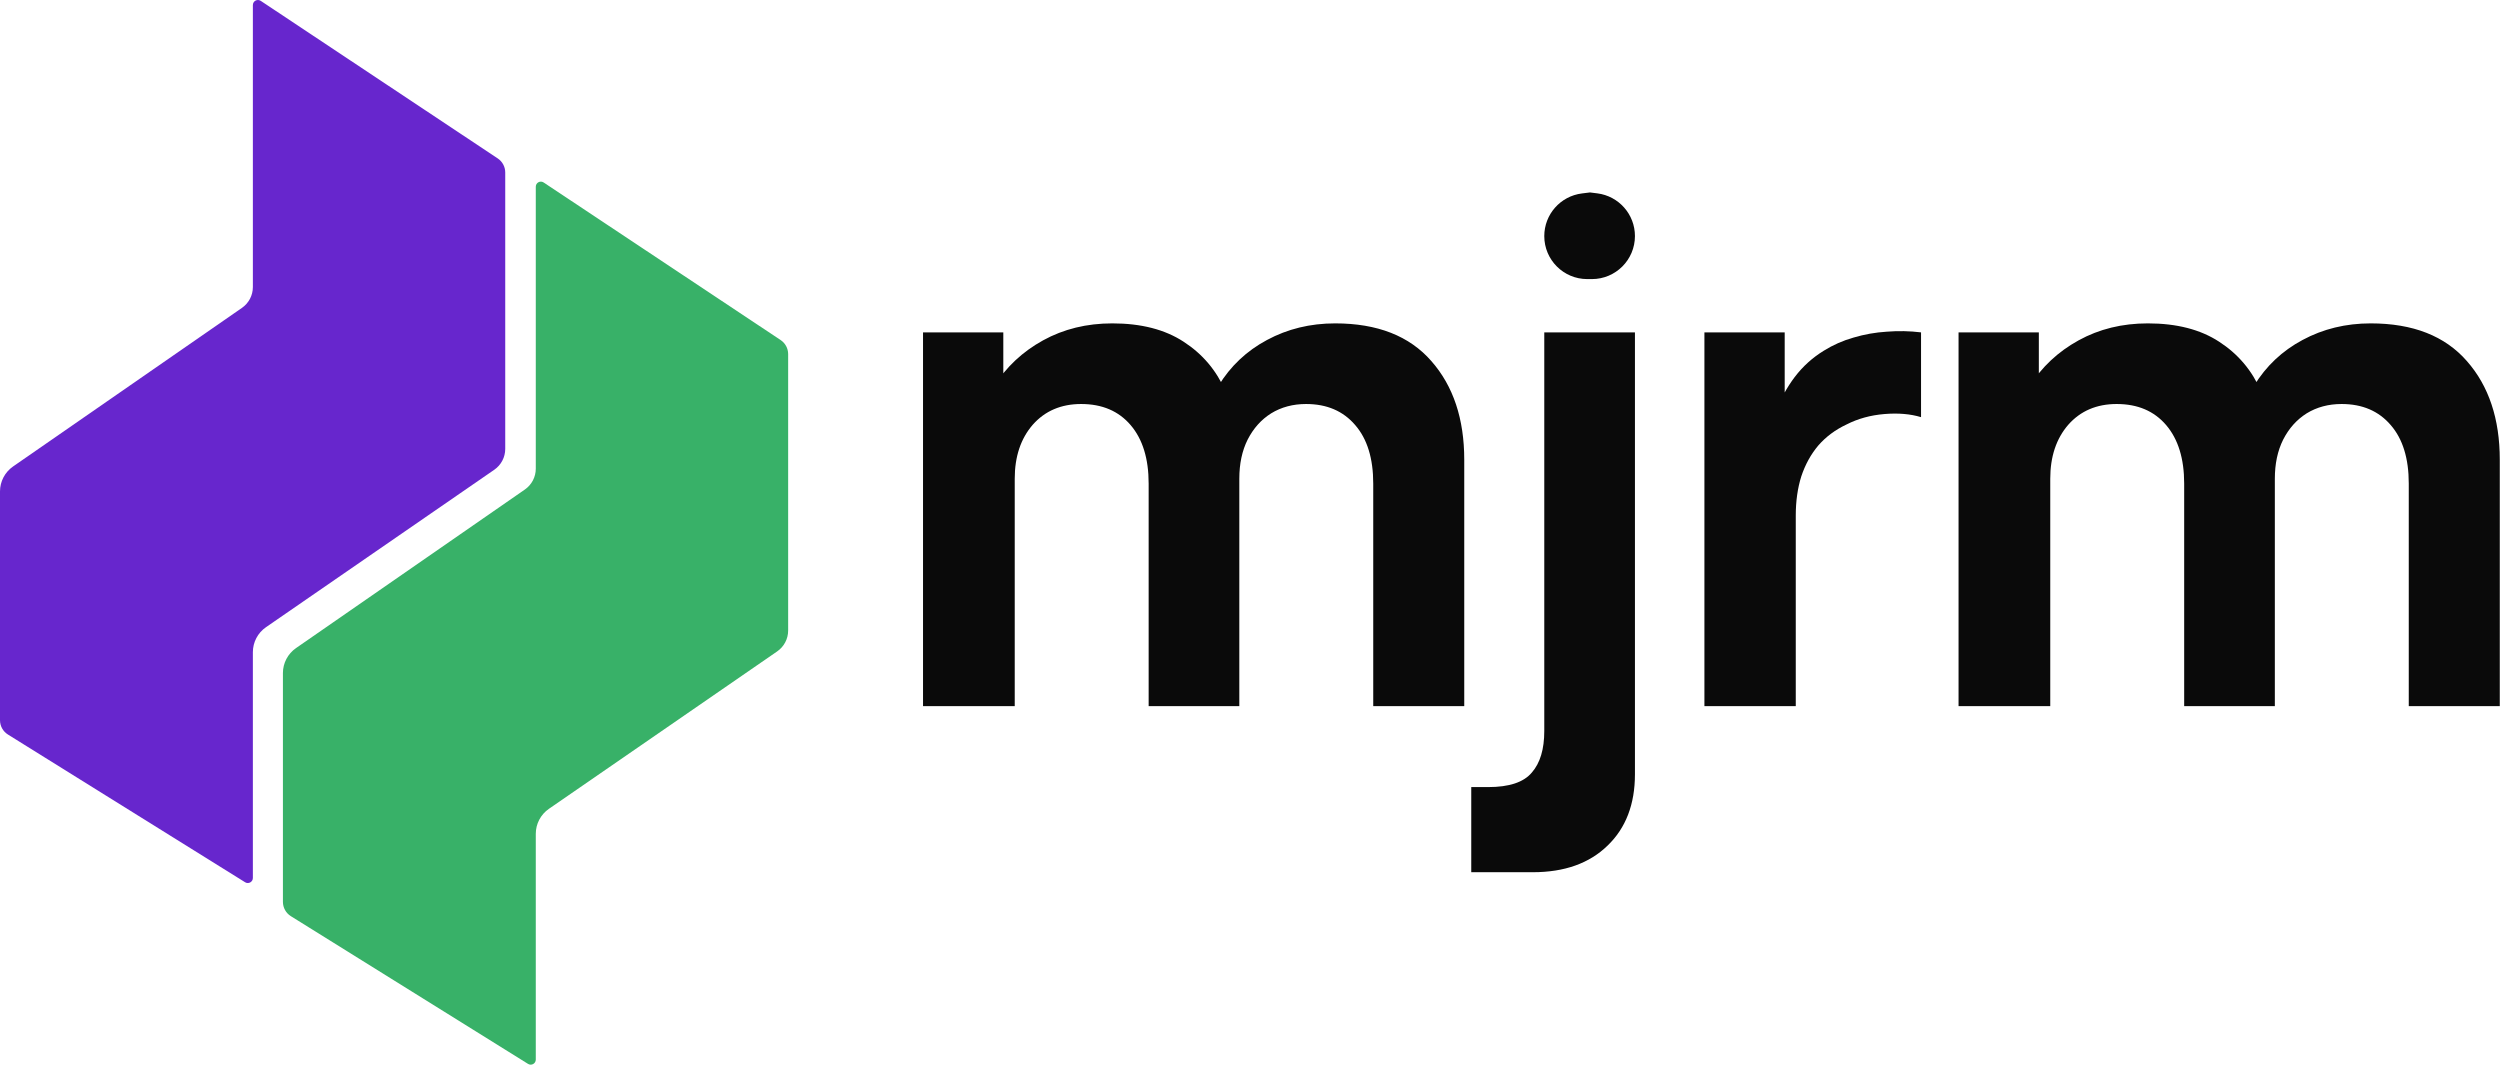
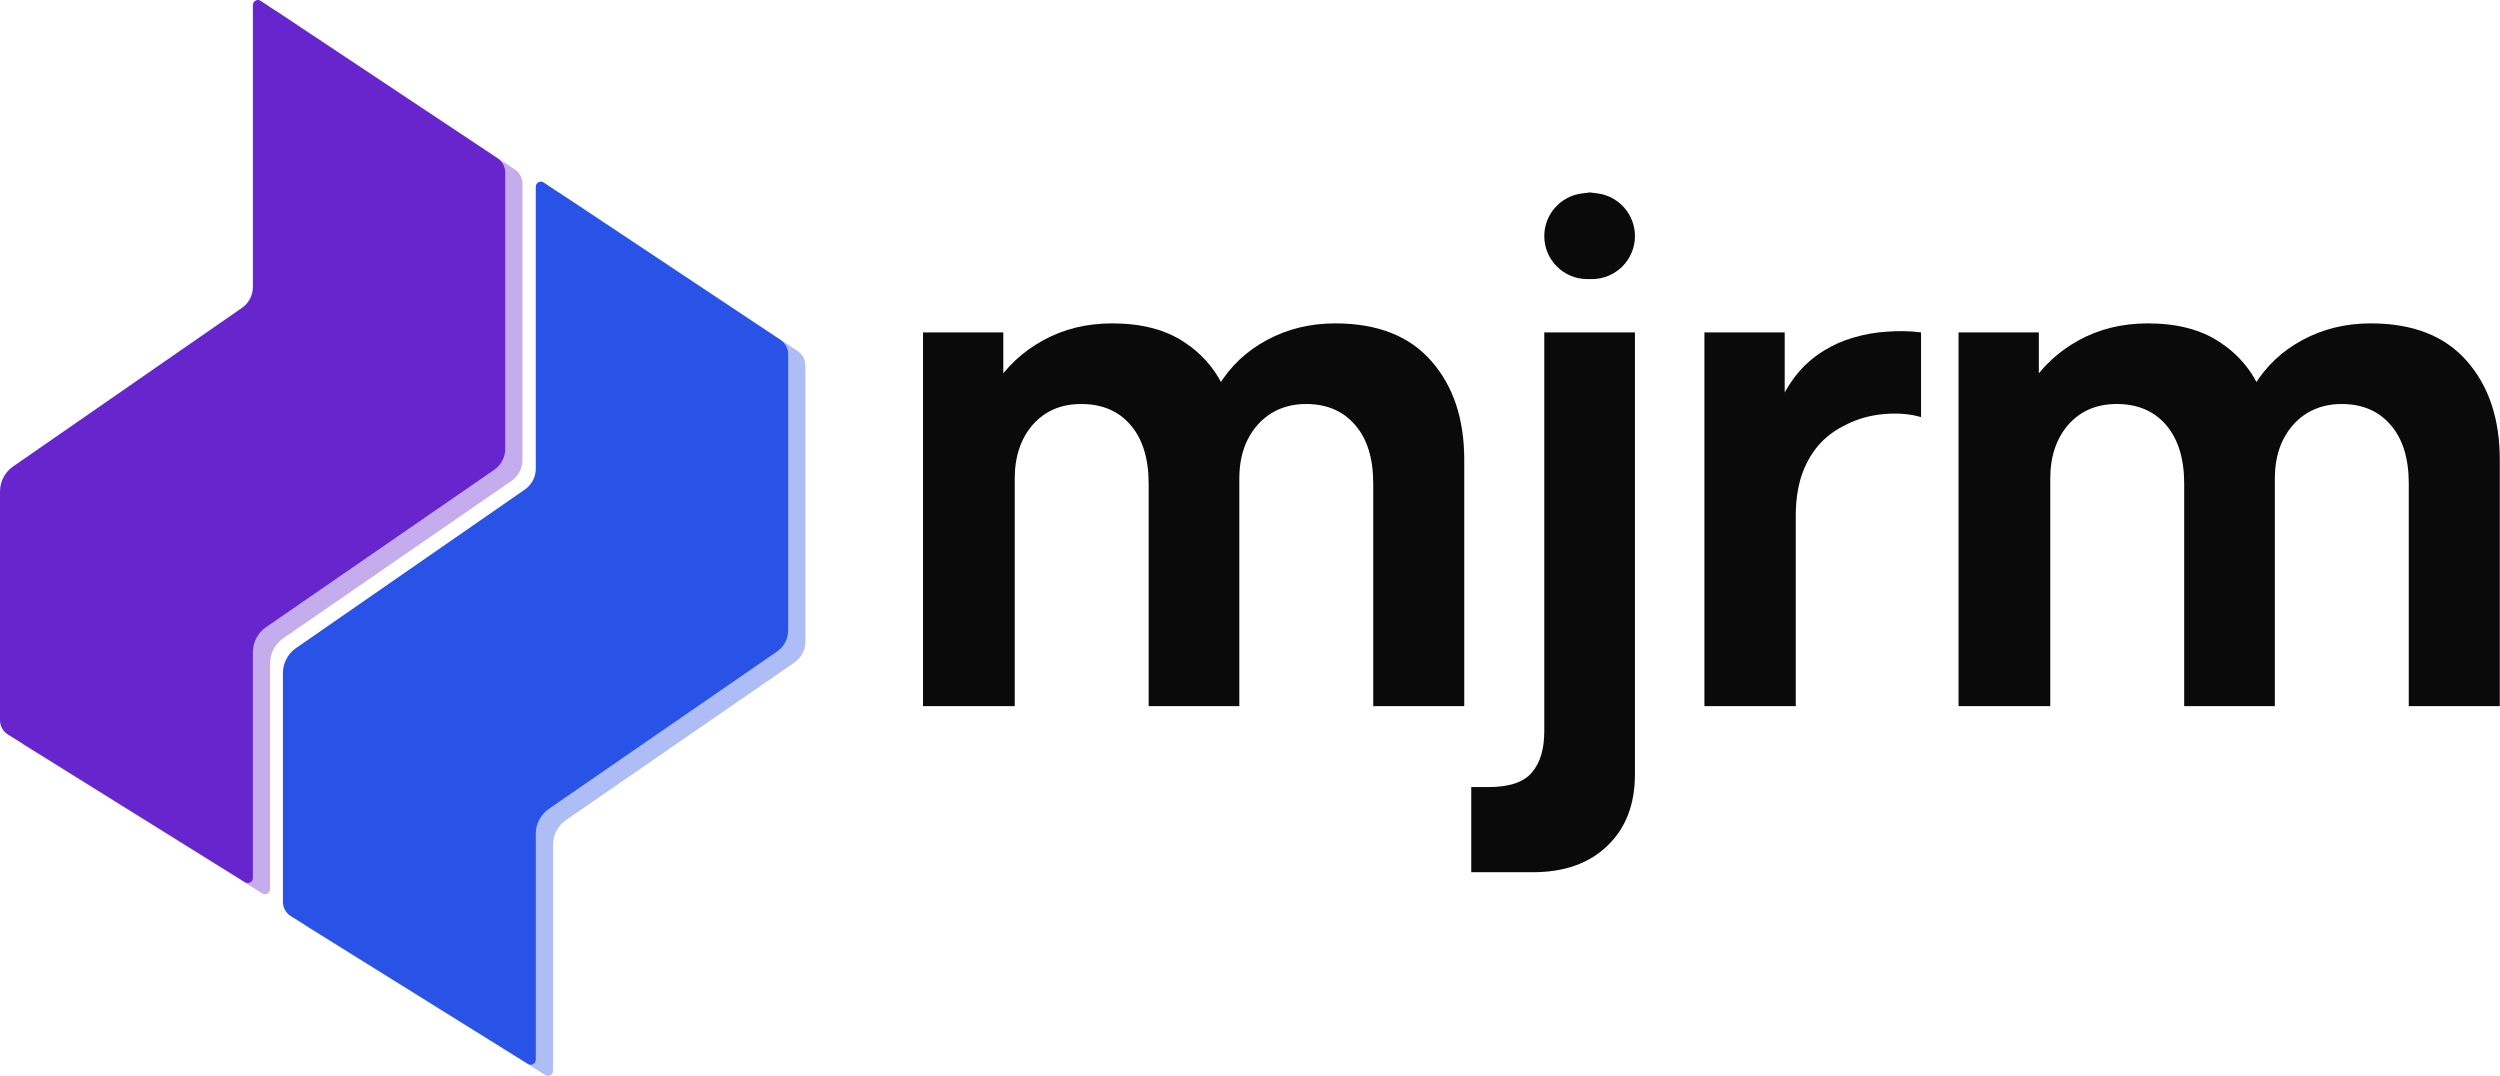
- <svg xmlns="http://www.w3.org/2000/svg" width="7405" height="3154" viewBox="0 0 7405 3154" fill="none">
-   <path d="M1587 553.025C1587 541.053 1600.34 533.906 1610.31 540.534L2312.18 1007.2C2326.12 1016.47 2334.5 1032.1 2334.5 1048.84V1867.66C2334.5 1892.31 2322.38 1915.4 2302.08 1929.4L1625.91 2395.71C1601.55 2412.51 1587 2440.21 1587 2469.8V3138.53C1587 3150.3 1574.06 3157.48 1564.07 3151.26L861.566 2713.72C846.909 2704.59 838 2688.54 838 2671.28V1993.67C838 1964.15 852.476 1936.51 876.74 1919.69L1554.72 1449.91C1574.94 1435.9 1587 1412.86 1587 1388.26V553.025Z" fill="#38B168" />
+ <svg xmlns="http://www.w3.org/2000/svg" width="7405" height="3187" viewBox="0 0 7405 3187" fill="none">
+   <path d="M1587 553.025C1587 541.053 1600.34 533.906 1610.31 540.534L2312.18 1007.2C2326.12 1016.47 2334.5 1032.1 2334.5 1048.84V1867.66C2334.5 1892.31 2322.38 1915.4 2302.08 1929.4L1625.91 2395.71C1601.55 2412.51 1587 2440.21 1587 2469.8V3138.53C1587 3150.3 1574.06 3157.48 1564.07 3151.26L861.566 2713.72C846.909 2704.59 838 2688.54 838 2671.28V1993.67C838 1964.15 852.476 1936.51 876.74 1919.69L1554.72 1449.91C1574.94 1435.9 1587 1412.86 1587 1388.26V553.025Z" fill="#2952E7" />
  <path d="M749 15.025C749 3.053 762.336 -4.094 772.305 2.534L1474.18 469.201C1488.12 478.469 1496.5 494.098 1496.5 510.838V1329.66C1496.5 1354.31 1484.38 1377.4 1464.08 1391.4L787.905 1857.71C763.546 1874.51 749 1902.21 749 1931.8V2600.53C749 2612.3 736.061 2619.48 726.07 2613.26L23.566 2175.72C8.909 2166.59 0 2150.54 0 2133.28V1455.67C0 1426.15 14.476 1398.51 38.74 1381.69L716.716 911.909C736.936 897.898 749 874.862 749 850.262V15.025Z" fill="#6726CD" />
  <path opacity="0.96" d="M7134.76 2091.5V1432.43C7134.76 1357.94 7116.99 1300.2 7081.46 1259.2C7045.92 1217.52 6997.41 1196.67 6935.91 1196.67C6896.96 1196.67 6862.45 1205.9 6832.38 1224.35C6803 1242.8 6779.77 1268.77 6762.68 1302.25C6746.28 1335.05 6738.08 1373.66 6738.08 1418.07L6623.28 1344.28C6623.28 1267.74 6641.05 1200.43 6676.58 1142.35C6712.12 1084.27 6759.95 1039.17 6820.08 1007.05C6880.9 974.25 6948.21 957.85 7022.01 957.85C7147.06 957.85 7242.04 995.092 7306.96 1069.57C7371.87 1143.37 7404.33 1240.75 7404.33 1361.7V2091.5H7134.76ZM5801.23 2091.5V984.5H6039.03V1344.28H6072.86V2091.5H5801.23ZM6469.53 2091.5V1432.43C6469.53 1358.63 6451.77 1300.88 6416.23 1259.2C6380.7 1217.52 6331.84 1196.67 6269.66 1196.67C6210.21 1196.67 6162.37 1217.17 6126.16 1258.17C6090.62 1299.17 6072.86 1352.47 6072.86 1418.07L5958.06 1338.12C5958.06 1265.69 5975.82 1201.12 6011.36 1144.4C6047.57 1087 6096.09 1041.56 6156.91 1008.07C6217.72 974.592 6286.06 957.85 6361.91 957.85C6447.32 957.85 6517.71 975.958 6573.06 1012.17C6629.09 1048.39 6670.43 1097.25 6697.08 1158.75C6724.42 1219.57 6738.08 1287.22 6738.08 1361.7V2091.5H6469.53Z" fill="black" />
  <path opacity="0.96" d="M5048.47 2091.5V984.5H5286.27V1255.1L5259.62 1220.25C5273.97 1181.98 5292.76 1147.47 5315.99 1116.72C5339.91 1085.29 5368.61 1059.32 5402.09 1038.82C5429.42 1021.74 5458.81 1008.76 5490.24 999.875C5522.36 990.308 5555.16 984.5 5588.64 982.45C5622.81 979.717 5656.63 980.4 5690.12 984.5V1235.62C5658.68 1226.06 5622.47 1222.98 5581.47 1226.4C5540.47 1229.82 5503.22 1240.07 5469.74 1257.15C5436.26 1272.87 5408.24 1293.71 5385.69 1319.67C5363.82 1345.64 5347.08 1376.05 5335.47 1410.9C5324.53 1445.75 5319.07 1484.36 5319.07 1526.72V2091.5H5048.47Z" fill="black" />
-   <path opacity="0.96" d="M4357.87 2583.5V2331.35H4408.1C4470.28 2331.35 4513.33 2317 4537.25 2288.3C4561.85 2260.28 4574.15 2219.28 4574.15 2165.3V984.5H4842.7V2293.43C4842.7 2382.26 4815.71 2452.64 4761.72 2504.57C4707.74 2557.19 4633.94 2583.5 4540.32 2583.5H4357.87ZM4701.48 826.65C4631.16 826.65 4574.15 769.639 4574.15 699.314V699.314C4574.15 635.051 4622.03 580.859 4685.8 572.946L4709.55 570L4731.19 572.731C4794.91 580.771 4842.7 634.964 4842.7 699.189V699.189C4842.7 769.584 4785.63 826.65 4715.24 826.65H4709.55H4701.48Z" fill="black" />
+   <path opacity="0.96" d="M4357.87 2583.5V2331.35H4408.1C4470.28 2331.35 4513.33 2317 4537.25 2288.3C4561.85 2260.28 4574.15 2219.28 4574.15 2165.3V984.5H4842.7V2293.43C4842.7 2382.26 4815.71 2452.64 4761.72 2504.57C4707.74 2557.19 4633.94 2583.5 4540.32 2583.5H4357.87ZM4701.48 826.65C4631.16 826.65 4574.15 769.639 4574.15 699.314C4574.15 635.051 4622.03 580.859 4685.8 572.946L4709.55 570L4731.19 572.731C4794.91 580.771 4842.7 634.964 4842.7 699.189C4842.7 769.584 4785.63 826.65 4715.24 826.65H4709.55H4701.48Z" fill="black" />
  <path opacity="0.96" d="M4067.52 2091.5V1432.43C4067.52 1357.94 4049.76 1300.2 4014.23 1259.2C3978.69 1217.52 3930.18 1196.67 3868.68 1196.67C3829.73 1196.67 3795.22 1205.9 3765.15 1224.35C3735.77 1242.8 3712.53 1268.77 3695.45 1302.25C3679.05 1335.05 3670.85 1373.66 3670.85 1418.07L3556.05 1344.28C3556.05 1267.74 3573.82 1200.43 3609.35 1142.35C3644.88 1084.27 3692.72 1039.17 3752.85 1007.05C3813.67 974.25 3880.98 957.85 3954.78 957.85C4079.83 957.85 4174.81 995.092 4239.73 1069.57C4304.64 1143.37 4337.1 1240.75 4337.1 1361.7V2091.5H4067.52ZM2734 2091.5V984.5H2971.8V1344.28H3005.63V2091.5H2734ZM3402.3 2091.5V1432.43C3402.3 1358.63 3384.53 1300.88 3349 1259.2C3313.47 1217.52 3264.61 1196.67 3202.42 1196.67C3142.97 1196.67 3095.14 1217.17 3058.92 1258.17C3023.39 1299.17 3005.63 1352.47 3005.63 1418.07L2890.82 1338.12C2890.82 1265.69 2908.59 1201.12 2944.12 1144.4C2980.34 1087 3028.86 1041.56 3089.67 1008.07C3150.49 974.592 3218.83 957.85 3294.68 957.85C3380.09 957.85 3450.48 975.958 3505.83 1012.17C3561.86 1048.39 3603.2 1097.25 3629.85 1158.75C3657.18 1219.57 3670.85 1287.22 3670.85 1361.7V2091.5H3402.3Z" fill="black" />
+   <g opacity="0.38">
+     <path d="M1638 586.025C1638 574.053 1651.34 566.906 1661.31 573.534L2363.18 1040.2C2377.12 1049.47 2385.5 1065.1 2385.5 1081.84V1900.66C2385.5 1925.31 2373.38 1948.4 2353.08 1962.4L1676.91 2428.71C1652.55 2445.51 1638 2473.21 1638 2502.8V3171.53C1638 3183.3 1625.06 3190.48 1615.07 3184.26L912.566 2746.72C897.909 2737.59 889 2721.54 889 2704.28V2026.67C889 1997.15 903.476 1969.51 927.74 1952.69L1605.72 1482.91C1625.94 1468.9 1638 1445.86 1638 1421.26V586.025Z" fill="#2952E7" />
+     <path d="M800 48.025C800 36.053 813.336 28.906 823.305 35.534L1525.18 502.201C1539.12 511.469 1547.5 527.098 1547.5 543.838V1362.66C1547.5 1387.31 1535.38 1410.4 1515.08 1424.4L838.905 1890.71C814.546 1907.51 800 1935.21 800 1964.8V2633.53C800 2645.3 787.061 2652.48 777.07 2646.26L74.566 2208.72C59.909 2199.59 51 2183.54 51 2166.28V1488.67C51 1459.15 65.476 1431.51 89.74 1414.69L767.716 944.909C787.936 930.898 800 907.862 800 883.262V48.025Z" fill="#6726CD" />
+   </g>
</svg>
